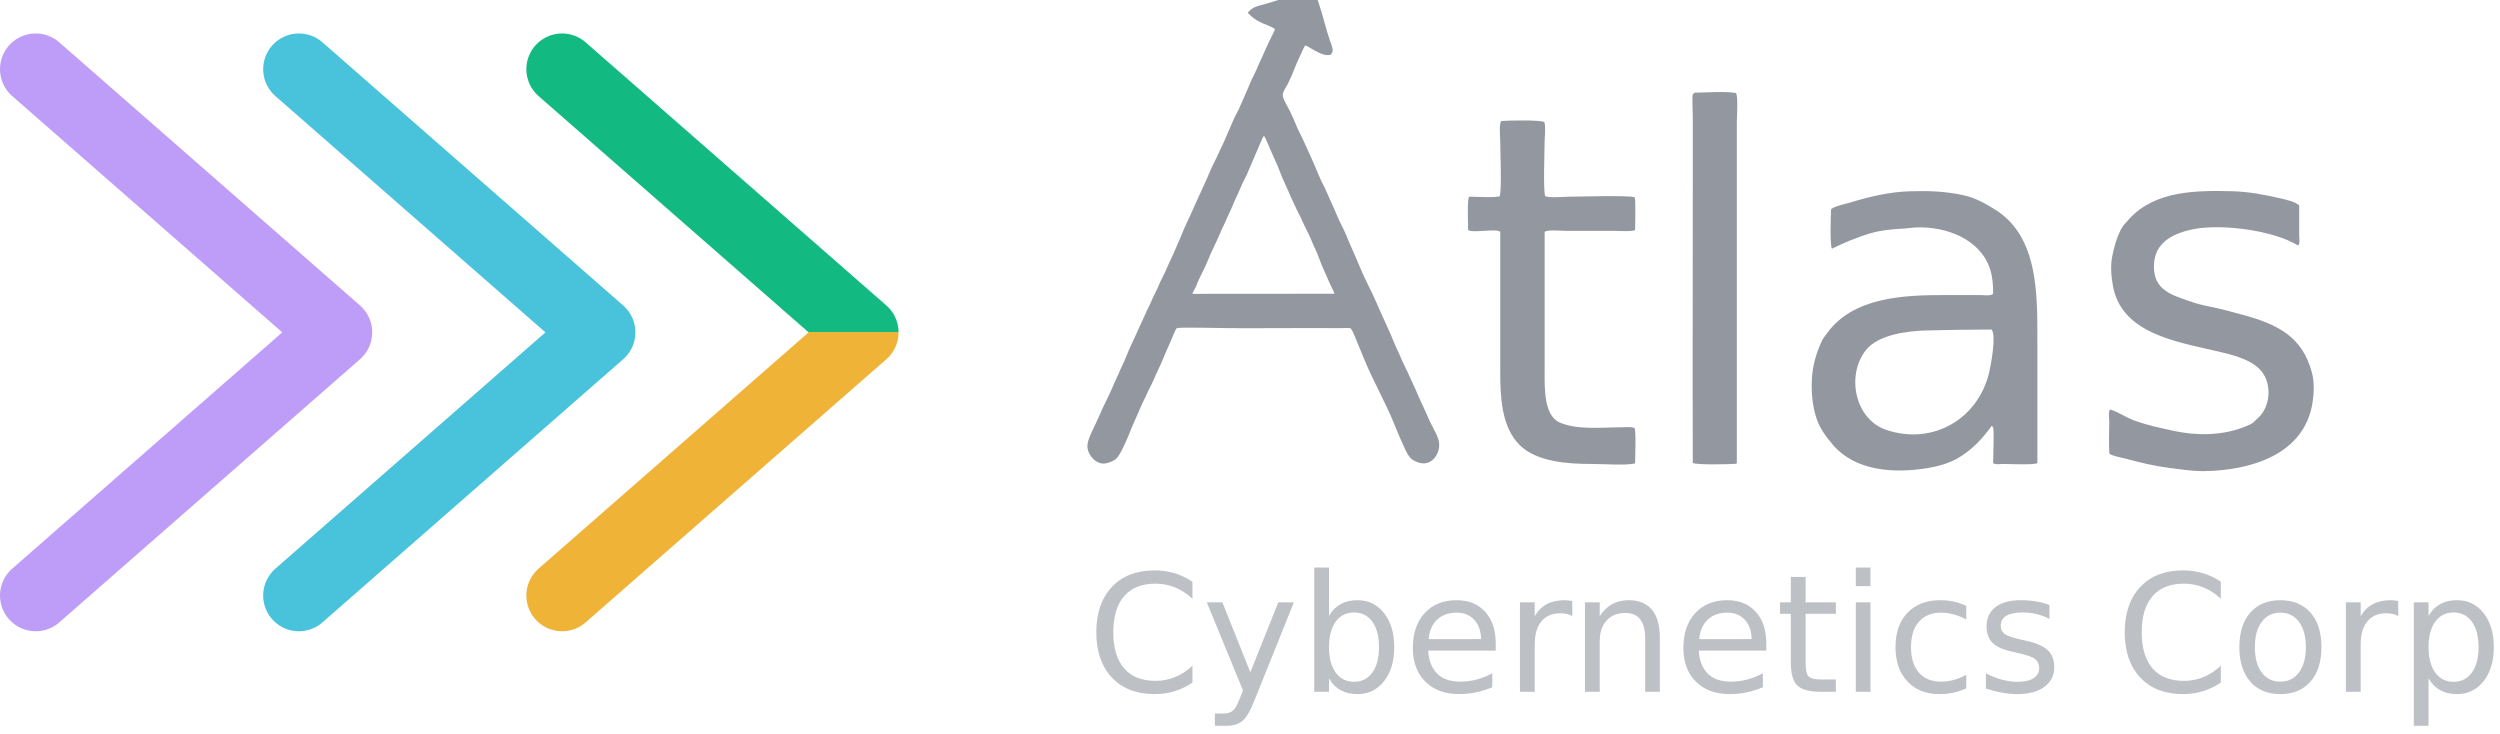
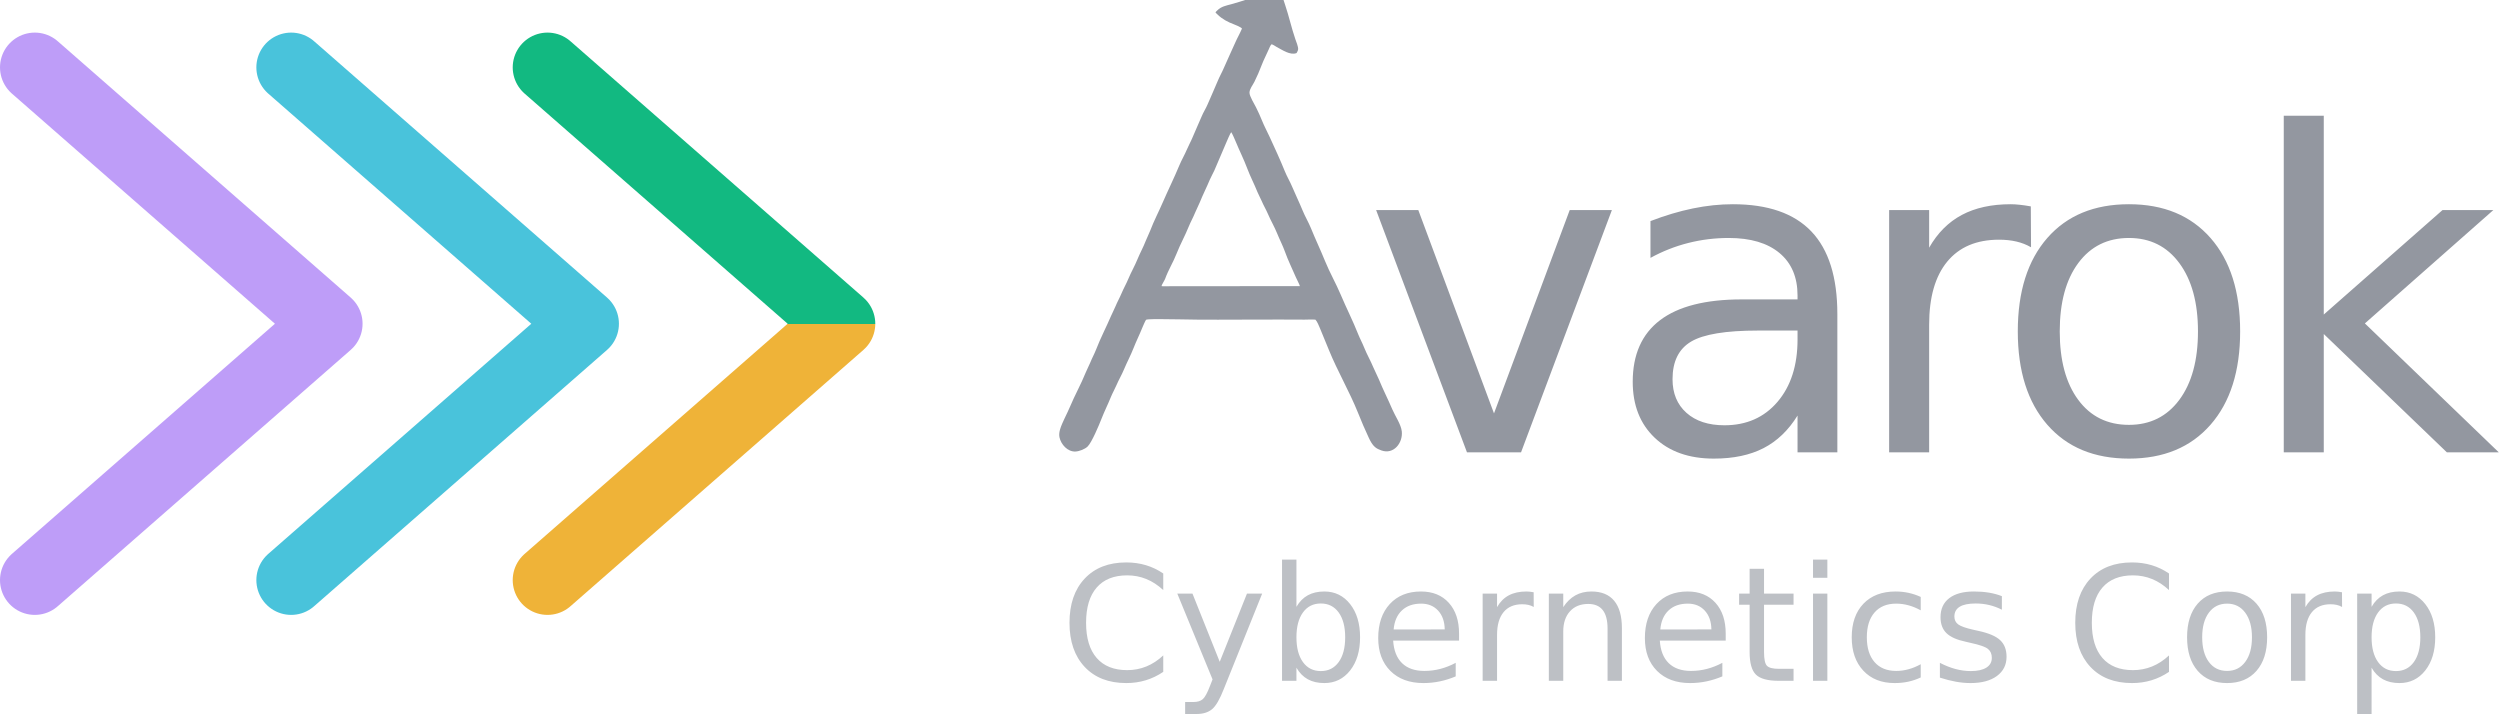
- <svg xmlns="http://www.w3.org/2000/svg" viewBox="0 0 1329.9 390" width="1329.9" height="390" role="img" aria-label="Atlas Cybernetics Corp">
+ <svg xmlns="http://www.w3.org/2000/svg" viewBox="0 0 1365.28 390" width="1365.28" height="390" role="img" aria-label="Avarok Cybernetics Corp">
  <defs>
-     <linearGradient id="gc" x1="0" y1="0" x2="0" y2="1">
+     <linearGradient id="g1" x1="0" y1="0" x2="0" y2="1">
      <stop offset="0.5" stop-color="#12B981" />
      <stop offset="0.5" stop-color="#EFB338" />
    </linearGradient>
  </defs>
  <g transform="translate(0 17.8) scale(0.5)">
    <g fill="none" stroke-width="76" stroke-linecap="round" stroke-linejoin="round">
-       <path d="M38 38L358 318L38 598" stroke="#BE9DF8" />
-       <path d="M318 38L638 318L318 598" stroke="#49C3DB" />
-       <path d="M598 38L918 318L598 598" stroke="url(#gc)" />
+       <path stroke="#BE9DF8" d="M38 38L358 318L38 598" />
+       <path stroke="#49C3DB" d="M318 38L638 318L318 598" />
+       <path stroke="url(#g1)" d="M598 38L918 318L598 598" />
    </g>
  </g>
  <path d="M718.38 174.57C716.41 174.39 714.35 174.56 712.38 174.56C707.88 174.54 703.37 174.53 698.88 174.51C683.88 174.46 668.87 174.68 653.88 174.56C647.42 174.51 640.96 174.29 634.5 174.29C632.96 174.29 627.03 174.19 625.9 174.62C625.6 174.83 624.14 178.21 623.92 178.75C622.4 182.58 620.53 186.28 619.03 190.12C617.45 194.17 615.37 198 613.71 202C612.52 204.86 610.91 207.53 609.7 210.38C608.79 212.53 607.58 214.57 606.7 216.75C605.05 220.82 603.07 224.77 601.47 228.88C600.2 232.14 596.27 241.55 594 243.81C592.53 245.28 589.44 246.47 587.38 246.58C583.06 246.82 579.39 242.73 578.58 238.75C578.29 237.3 578.54 235.77 578.95 234.38C580 230.83 582.78 225.86 584.28 222.25C586.94 215.86 590.38 209.79 592.95 203.38C593.7 201.51 594.71 199.75 595.46 197.88C596.4 195.5 597.67 193.26 598.59 190.88C600.98 184.67 604.1 178.74 606.72 172.62C607.49 170.82 608.46 169.07 609.2 167.25C610.17 164.87 611.47 162.63 612.46 160.25C613.59 157.54 615.09 154.97 616.21 152.25C617.7 148.64 619.71 145.24 621.17 141.62C622.55 138.24 624.36 135.03 625.67 131.62C626.43 129.68 627.42 127.83 628.17 125.88C630.13 120.71 632.71 115.81 634.9 110.75C637.84 103.96 641.14 97.33 643.97 90.5C645.25 87.39 647 84.48 648.3 81.38C649.16 79.3 650.32 77.34 651.17 75.25C652.75 71.34 654.62 67.54 656.22 63.62C657.17 61.3 658.58 59.19 659.54 56.88C661.28 52.68 663.26 48.58 664.95 44.38C665.97 41.86 667.36 39.49 668.41 37C670.36 32.37 672.6 27.87 674.59 23.25C675.7 20.68 677.16 18.23 678.25 15.62C677.95 14.91 674.67 13.59 673.88 13.29C670.56 12.06 667.39 10.4 664.86 7.88C664.51 7.52 664.04 7.18 663.78 6.75C664 6.36 664.44 6.04 664.75 5.72C666.89 3.52 669.65 3.06 672.5 2.28C678.24 0.72 683.82 -1.33 689.5 -3.09C692.71 -4.09 695.89 -5.3 699.25 -4.4C699.81 -3.84 701.47 1.64 701.85 2.75C703.93 8.88 705.29 15.25 707.4 21.38C707.88 22.75 709.03 25.5 708.93 26.88C708.89 27.51 708.63 27.96 708.33 28.5C708.27 28.62 708.14 28.96 708 29.01C704.55 30.31 700.2 27.21 697.25 25.68C696.59 25.34 695.05 24.19 694.38 24.19C693.88 24.52 693.06 26.52 692.8 27.12C691.59 29.93 690.13 32.63 689.04 35.5C687.86 38.62 686.5 41.77 685.01 44.75C684.12 46.53 682.39 48.54 682.36 50.62C682.34 52.54 685.02 56.77 685.93 58.62C687.11 61 688.23 63.42 689.21 65.88C690.42 68.9 692 71.79 693.36 74.75C696.23 80.99 699.12 87.25 701.7 93.62C702.86 96.49 704.49 99.15 705.67 102C707.47 106.32 709.57 110.53 711.34 114.88C712.69 118.2 714.57 121.3 715.92 124.62C718.35 130.63 721.16 136.49 723.59 142.5C726.12 148.76 729.54 154.66 732.16 160.88C735.22 168.14 738.82 175.17 741.71 182.5C742.69 184.96 743.98 187.29 744.96 189.75C746.45 193.5 748.51 197.02 750.05 200.75C750.96 202.95 752.15 205.04 753.05 207.25C755.28 212.74 758.02 218.04 760.33 223.5C761.83 227.04 765.16 231.84 765.54 235.62C766.18 241.92 761.06 248.41 754.38 245.98C753.06 245.5 751.95 245.04 750.88 244.13C749.42 242.9 748.32 240.8 747.53 239.12C745.41 234.63 743.5 230.11 741.65 225.5C736.95 213.77 730.48 202.83 725.72 191.12C724.11 187.16 722.43 183.22 720.84 179.25C720.37 178.08 719.25 175.41 718.38 174.57ZM709.88 156.25C709.97 156.01 707.99 152.12 707.73 151.5C705.72 146.81 703.41 142.19 701.7 137.38C700.49 134 698.8 130.82 697.47 127.5C696.01 123.86 693.98 120.48 692.45 116.88C691.4 114.41 689.99 112.1 688.95 109.62C688.28 108.02 687.36 106.5 686.71 104.88C684.96 100.49 682.74 96.3 681.09 91.88C679.28 87.03 676.92 82.4 674.96 77.62C674.65 76.85 672.8 72.53 672.38 72.19C671.88 72.65 669.92 77.32 669.52 78.25C667.43 83.22 665.31 88.18 663.16 93.12C662.42 94.81 661.41 96.41 660.7 98.12C658.96 102.33 656.86 106.4 655.17 110.62C654.42 112.49 653.42 114.26 652.67 116.12C651.63 118.72 650.22 121.16 649.18 123.75C647.17 128.75 644.51 133.48 642.55 138.5C640.72 143.19 637.99 147.51 636.3 152.25C635.96 153.2 634.36 155.57 634.31 156.25C634.66 156.47 639.11 156.29 639.88 156.29C644.79 156.29 649.71 156.29 654.62 156.3C673.04 156.33 691.46 156.29 709.88 156.25Z" fill="#9397A0" />
-   <path d="M923.5 246.72C920.1 247 902.67 247.38 900.5 246.3C900.31 197.3 900.5 148.3 900.5 99.3C900.5 86.97 900.5 74.63 900.5 62.3C900.5 60.53 900.02 51.26 900.5 50.3C900.71 49.88 901.16 49.63 901.49 49.3C907.98 49.27 917.34 48.45 923.5 49.46C924.7 51.87 923.92 62.02 923.92 65.3C923.92 78.63 923.92 91.97 923.92 105.3C923.92 152.3 923.92 199.3 923.92 246.3C923.78 246.44 923.64 246.58 923.5 246.72ZM869.5 246.61C864.05 247.66 852.58 246.8 846.5 246.8C834.42 246.8 817.64 245.81 808.5 236.84C798.75 227.27 798.07 211.15 798.07 198.3C798.07 173.3 798.07 148.3 798.07 123.3C795.87 121.36 782.95 124.22 780.99 122.3C780.99 119.51 780.4 106.07 781.5 104.63C783.91 104.63 796.74 105.3 797.88 104.3C798.9 98.86 798.07 81.92 798.07 75.3C798.07 72.53 797.34 66.74 798.5 64.44C801.62 64 819.63 63.73 821.5 64.95C822.37 66.68 821.68 73.07 821.68 75.3C821.68 80.88 820.86 100.28 821.95 104.3C823.83 105.43 831.91 104.63 834.5 104.63C840.74 104.63 865.31 103.82 869.5 104.89C870.27 105.91 869.81 119.91 869.81 122.3C868.76 123.35 860.42 122.8 858.5 122.8C849.83 122.8 841.17 122.8 832.5 122.8C829.91 122.8 823.69 122.08 821.68 123.3C821.68 148.3 821.68 173.3 821.68 198.3C821.68 205.87 821.19 220.89 829.5 224.66C838.77 228.88 852.45 227.3 862.5 227.3C864.73 227.3 867.41 226.88 869.5 227.68C870.42 229.51 869.81 243.23 869.81 246.3C869.7 246.4 869.6 246.5 869.5 246.61ZM1060.27 156.3C1060.27 151.98 1060.02 147.43 1058.69 143.3C1053.46 127.12 1035.38 120.45 1019.5 120.98C1017.16 121.06 1014.84 121.48 1012.5 121.61C1006.94 121.9 1000.88 122.41 995.5 123.96C988.15 126.08 981.37 128.96 974.5 132.3C973.39 130.05 973.87 114.72 974.07 111.3C975.67 109.7 982.09 108.39 984.5 107.66C994.5 104.59 1004.95 102.14 1015.5 101.77C1025.45 101.43 1034.75 101.72 1044.5 103.85C1050.78 105.22 1056.16 108.25 1061.5 111.6C1084.32 125.92 1083.75 156.6 1083.8 180.3C1083.82 191.97 1083.8 203.63 1083.8 215.3C1083.8 225.63 1083.8 235.97 1083.8 246.3C1082.62 247.48 1068.13 246.8 1065.5 246.8C1064.14 246.8 1061.31 247.34 1060.27 246.3C1060.27 243.6 1060.86 228.67 1060.25 227.3C1060.11 226.98 1059.75 226.81 1059.5 226.57C1054.38 233.56 1049.05 239.36 1041.5 243.72C1036.71 246.48 1030.93 248.1 1025.5 248.99C1007.96 251.85 987.11 250.94 974.75 236.3C971.18 232.06 967.95 227.67 966.22 222.3C964.12 215.8 963.55 209.13 963.82 202.3C964.11 194.66 966.1 188.1 969.18 181.3C969.85 179.84 970.98 178.6 971.91 177.3C985.72 157.98 1012.87 156.96 1034.5 156.96C1040.83 156.96 1047.17 156.96 1053.5 156.96C1055.49 156.96 1058.75 157.61 1060.27 156.3ZM1122.12 241.3C1121.69 235.69 1122.05 229.93 1122.05 224.3C1122.05 222.66 1121.39 219.03 1122.5 217.83C1127.03 219.18 1131.02 222.16 1135.5 223.75C1142.74 226.31 1148.15 227.4 1155.5 229.02C1169.63 232.15 1184.44 231.82 1197.5 225.55C1198.62 225.02 1199.54 223.76 1200.5 222.98C1207.77 217.1 1208.92 204.54 1202.87 197.3C1197.47 190.84 1186.34 188.46 1178.5 186.63C1157.89 181.81 1128.62 177.32 1124.04 152.3C1123.09 147.1 1122.61 141.51 1123.63 136.3C1124.62 131.29 1125.87 126.88 1128.11 122.3C1129.19 120.09 1131.17 118.09 1132.82 116.3C1146.57 101.34 1168.68 101.24 1187.5 101.74C1196.38 101.97 1204.91 103.59 1213.5 105.61C1216.01 106.2 1221.38 107.42 1223.08 109.3C1223.08 114.63 1223.09 119.97 1223.08 125.3C1223.08 126.67 1223.65 129.69 1222.5 130.61C1208.86 122.16 1178.9 118.37 1163.5 122.65C1153.35 125.47 1145.64 130.56 1145.81 142.3C1145.99 154.18 1155.05 156.86 1164.5 160.13C1167.79 161.27 1171.06 162.26 1174.5 162.91C1180.88 164.12 1187.25 165.87 1193.5 167.59C1211.39 172.51 1224.83 178.99 1229.87 198.3C1231.19 203.37 1230.95 209.2 1230.15 214.3C1225.77 242.07 1196.86 250.29 1172.5 250.62C1166.55 250.7 1160.38 249.73 1154.5 248.99C1146.23 247.95 1138.5 246.09 1130.5 243.92C1128.61 243.41 1123.37 242.54 1122.12 241.3ZM1059.5 175.3C1047.82 175.3 1036.18 175.49 1024.5 175.8C1014.67 176.06 999.06 178 992.54 186.3C982.05 199.65 986.59 223.01 1003.5 228.71C1027.99 236.96 1052.17 223.07 1058.11 198.3C1059.16 193.93 1061.99 178.53 1059.5 175.3Z" fill="#9397A0" />
-   <path d="M634.33 309.47L634.33 318.52C631.45 315.82 628.37 313.81 625.1 312.48C621.82 311.15 618.35 310.48 614.66 310.48C607.41 310.48 601.86 312.7 598 317.14C594.16 321.57 592.24 327.98 592.24 336.36C592.24 344.71 594.16 351.11 598 355.55C601.86 359.98 607.41 362.19 614.66 362.19C618.35 362.19 621.82 361.52 625.1 360.19C628.37 358.86 631.45 356.84 634.33 354.16L634.33 363.11C631.33 365.15 628.15 366.68 624.8 367.7C621.45 368.72 617.9 369.23 614.16 369.23C604.55 369.23 596.99 366.3 591.47 360.42C585.95 354.55 583.19 346.53 583.19 336.36C583.19 326.16 585.95 318.12 591.47 312.25C596.99 306.37 604.55 303.42 614.16 303.42C617.95 303.42 621.52 303.93 624.88 304.94C628.23 305.95 631.38 307.46 634.33 309.47ZM667.39 372.42C665.18 378.09 663.02 381.78 660.92 383.5C658.82 385.23 656.02 386.09 652.51 386.09L646.26 386.09L646.26 379.56L650.86 379.56C653.01 379.56 654.68 379.05 655.87 378.03C657.06 377.01 658.38 374.6 659.82 370.8L661.21 367.23L641.98 320.42L650.26 320.42L665.14 357.64L680 320.42L688.28 320.42ZM733.57 344.25C733.57 338.5 732.39 333.99 730.03 330.72C727.66 327.45 724.41 325.81 720.28 325.81C716.14 325.81 712.89 327.45 710.53 330.72C708.16 333.99 706.98 338.5 706.98 344.25C706.98 350 708.16 354.51 710.53 357.78C712.89 361.05 716.14 362.69 720.28 362.69C724.41 362.69 727.66 361.05 730.03 357.78C732.39 354.51 733.57 350 733.57 344.25ZM706.98 327.64C708.61 324.81 710.69 322.71 713.2 321.34C715.71 319.97 718.7 319.28 722.18 319.28C727.96 319.28 732.66 321.57 736.26 326.16C739.88 330.74 741.68 336.77 741.68 344.25C741.68 351.73 739.88 357.77 736.26 362.36C732.66 366.95 727.96 369.23 722.18 369.23C718.7 369.23 715.71 368.54 713.2 367.17C710.69 365.8 708.61 363.7 706.98 360.86L706.98 368L699.12 368L699.12 301.91L706.98 301.91ZM795.67 342.25L795.67 346.08L759.73 346.08C760.07 351.46 761.69 355.57 764.59 358.39C767.5 361.2 771.54 362.61 776.73 362.61C779.73 362.61 782.64 362.24 785.45 361.5C788.27 360.76 791.07 359.66 793.84 358.19L793.84 365.58C791.04 366.77 788.16 367.68 785.21 368.3C782.28 368.92 779.29 369.23 776.26 369.23C768.67 369.23 762.65 367.03 758.21 362.61C753.79 358.2 751.57 352.21 751.57 344.67C751.57 336.89 753.68 330.71 757.89 326.14C762.09 321.57 767.77 319.28 774.9 319.28C781.3 319.28 786.36 321.34 790.07 325.47C793.8 329.59 795.67 335.18 795.67 342.25ZM787.86 339.97C787.8 335.69 786.61 332.28 784.26 329.73C781.93 327.18 778.83 325.91 774.98 325.91C770.62 325.91 767.14 327.14 764.51 329.61C761.89 332.07 760.39 335.53 760 340ZM836.41 327.73C835.54 327.23 834.57 326.85 833.54 326.61C832.5 326.36 831.37 326.23 830.13 326.23C825.71 326.23 822.32 327.67 819.96 330.55C817.59 333.42 816.41 337.55 816.41 342.94L816.41 368L808.55 368L808.55 320.42L816.41 320.42L816.41 327.81C818.04 324.93 820.18 322.79 822.82 321.39C825.45 319.98 828.65 319.28 832.43 319.28C832.96 319.28 833.54 319.32 834.19 319.39C834.85 319.45 835.57 319.56 836.36 319.7ZM882.97 339.28L882.97 368L875.16 368L875.16 339.53C875.16 335.03 874.28 331.67 872.52 329.44C870.77 327.2 868.13 326.08 864.61 326.08C860.39 326.08 857.07 327.42 854.63 330.11C852.2 332.8 850.99 336.46 850.99 341.11L850.99 368L843.13 368L843.13 320.42L850.99 320.42L850.99 327.81C852.85 324.95 855.05 322.81 857.58 321.41C860.12 319.99 863.05 319.28 866.36 319.28C871.83 319.28 875.96 320.98 878.77 324.36C881.57 327.73 882.97 332.71 882.97 339.28ZM939.59 342.25L939.59 346.08L903.66 346.08C904 351.46 905.62 355.57 908.52 358.39C911.42 361.2 915.47 362.61 920.66 362.61C923.66 362.61 926.56 362.24 929.38 361.5C932.2 360.76 934.99 359.66 937.77 358.19L937.77 365.58C934.96 366.77 932.09 367.68 929.14 368.3C926.2 368.92 923.22 369.23 920.19 369.23C912.59 369.23 906.58 367.03 902.14 362.61C897.71 358.2 895.5 352.21 895.5 344.67C895.5 336.89 897.6 330.71 901.81 326.14C906.02 321.57 911.69 319.28 918.83 319.28C925.22 319.28 930.28 321.34 934 325.47C937.73 329.59 939.59 335.18 939.59 342.25ZM931.78 339.97C931.73 335.69 930.53 332.28 928.19 329.73C925.85 327.18 922.76 325.91 918.91 325.91C914.55 325.91 911.06 327.14 908.44 329.61C905.82 332.07 904.32 335.53 903.92 340ZM960.5 306.91L960.5 320.42L976.6 320.42L976.6 326.5L960.5 326.5L960.5 352.33C960.5 356.2 961.03 358.7 962.08 359.8C963.14 360.9 965.3 361.45 968.57 361.45L976.6 361.45L976.6 368L968.57 368C962.54 368 958.37 366.88 956.08 364.62C953.79 362.38 952.64 358.28 952.64 352.33L952.64 326.5L946.91 326.5L946.91 320.42L952.64 320.42L952.64 306.91ZM987.22 320.42L995.04 320.42L995.04 368L987.22 368ZM987.22 301.91L995.04 301.91L995.04 311.8L987.22 311.8ZM1045.97 322.25L1045.97 329.56C1043.76 328.34 1041.54 327.43 1039.31 326.83C1037.09 326.21 1034.85 325.91 1032.59 325.91C1027.52 325.91 1023.58 327.52 1020.78 330.73C1017.98 333.95 1016.58 338.45 1016.58 344.25C1016.58 350.06 1017.98 354.58 1020.78 357.8C1023.58 361.01 1027.52 362.61 1032.59 362.61C1034.85 362.61 1037.09 362.31 1039.31 361.7C1041.54 361.09 1043.76 360.17 1045.97 358.95L1045.97 366.17C1043.79 367.2 1041.53 367.96 1039.19 368.47C1036.85 368.98 1034.37 369.23 1031.73 369.23C1024.57 369.23 1018.88 366.98 1014.66 362.48C1010.44 357.98 1008.33 351.9 1008.33 344.25C1008.33 336.49 1010.46 330.39 1014.72 325.95C1018.99 321.51 1024.83 319.28 1032.25 319.28C1034.66 319.28 1037 319.53 1039.3 320.03C1041.59 320.52 1043.81 321.26 1045.97 322.25ZM1090.23 321.83L1090.23 329.22C1088.02 328.09 1085.73 327.23 1083.34 326.67C1080.97 326.1 1078.5 325.81 1075.95 325.81C1072.08 325.81 1069.16 326.41 1067.22 327.61C1065.28 328.8 1064.31 330.58 1064.31 332.95C1064.31 334.77 1065 336.19 1066.39 337.22C1067.79 338.25 1070.58 339.23 1074.77 340.17L1077.45 340.77C1082.99 341.95 1086.93 343.63 1089.27 345.8C1091.61 347.96 1092.78 350.99 1092.78 354.88C1092.78 359.29 1091.03 362.79 1087.53 365.38C1084.04 367.95 1079.23 369.23 1073.11 369.23C1070.57 369.23 1067.91 368.98 1065.14 368.48C1062.38 368 1059.47 367.26 1056.42 366.27L1056.42 358.19C1059.3 359.69 1062.15 360.81 1064.95 361.56C1067.75 362.31 1070.53 362.69 1073.28 362.69C1076.97 362.69 1079.8 362.06 1081.78 360.8C1083.76 359.54 1084.75 357.76 1084.75 355.47C1084.75 353.34 1084.04 351.72 1082.61 350.59C1081.18 349.46 1078.05 348.37 1073.2 347.31L1070.48 346.67C1065.64 345.65 1062.14 344.09 1059.98 341.98C1057.84 339.87 1056.77 336.98 1056.77 333.3C1056.77 328.82 1058.35 325.37 1061.52 322.94C1064.69 320.5 1069.2 319.28 1075.03 319.28C1077.91 319.28 1080.63 319.5 1083.17 319.92C1085.72 320.34 1088.08 320.98 1090.23 321.83ZM1181.4 309.47L1181.4 318.52C1178.51 315.82 1175.43 313.81 1172.16 312.48C1168.89 311.15 1165.41 310.48 1161.73 310.48C1154.48 310.48 1148.92 312.7 1145.07 317.14C1141.23 321.57 1139.3 327.98 1139.3 336.36C1139.3 344.71 1141.23 351.11 1145.07 355.55C1148.92 359.98 1154.48 362.19 1161.73 362.19C1165.41 362.19 1168.89 361.52 1172.16 360.19C1175.43 358.86 1178.51 356.84 1181.4 354.16L1181.4 363.11C1178.4 365.15 1175.22 366.68 1171.87 367.7C1168.51 368.72 1164.96 369.23 1161.23 369.23C1151.62 369.23 1144.06 366.3 1138.54 360.42C1133.02 354.55 1130.26 346.53 1130.26 336.36C1130.26 326.16 1133.02 318.12 1138.54 312.25C1144.06 306.37 1151.62 303.42 1161.23 303.42C1165.02 303.42 1168.59 303.93 1171.95 304.94C1175.3 305.95 1178.45 307.46 1181.4 309.47ZM1213.09 325.91C1208.89 325.91 1205.58 327.54 1203.14 330.81C1200.71 334.09 1199.5 338.56 1199.5 344.25C1199.5 349.95 1200.71 354.43 1203.12 357.7C1205.55 360.98 1208.88 362.61 1213.09 362.61C1217.25 362.61 1220.55 360.97 1222.98 357.69C1225.42 354.4 1226.64 349.92 1226.64 344.25C1226.64 338.62 1225.42 334.15 1222.98 330.86C1220.55 327.56 1217.25 325.91 1213.09 325.91ZM1213.09 319.28C1219.88 319.28 1225.22 321.49 1229.09 325.91C1232.98 330.32 1234.92 336.44 1234.92 344.25C1234.92 352.04 1232.98 358.16 1229.09 362.59C1225.22 367.02 1219.88 369.23 1213.09 369.23C1206.26 369.23 1200.91 367.02 1197.05 362.59C1193.18 358.16 1191.25 352.04 1191.25 344.25C1191.25 336.44 1193.18 330.32 1197.05 325.91C1200.91 321.49 1206.26 319.28 1213.09 319.28ZM1275.79 327.73C1274.91 327.23 1273.95 326.85 1272.91 326.61C1271.88 326.36 1270.75 326.23 1269.51 326.23C1265.09 326.23 1261.7 327.67 1259.34 330.55C1256.97 333.42 1255.79 337.55 1255.79 342.94L1255.79 368L1247.93 368L1247.93 320.42L1255.79 320.42L1255.79 327.81C1257.42 324.93 1259.56 322.79 1262.2 321.39C1264.83 319.98 1268.03 319.28 1271.8 319.28C1272.34 319.28 1272.92 319.32 1273.57 319.39C1274.23 319.45 1274.95 319.56 1275.74 319.7ZM1291.89 360.86L1291.89 386.09L1284.04 386.09L1284.04 320.42L1291.89 320.42L1291.89 327.64C1293.53 324.81 1295.6 322.71 1298.11 321.34C1300.62 319.97 1303.62 319.28 1307.1 319.28C1312.88 319.28 1317.57 321.57 1321.18 326.16C1324.79 330.74 1326.6 336.77 1326.6 344.25C1326.6 351.73 1324.79 357.77 1321.18 362.36C1317.57 366.95 1312.88 369.23 1307.1 369.23C1303.62 369.23 1300.62 368.54 1298.11 367.17C1295.6 365.8 1293.53 363.7 1291.89 360.86ZM1318.49 344.25C1318.49 338.5 1317.3 333.99 1314.94 330.72C1312.57 327.45 1309.32 325.81 1305.19 325.81C1301.05 325.81 1297.8 327.45 1295.44 330.72C1293.07 333.99 1291.89 338.5 1291.89 344.25C1291.89 350 1293.07 354.51 1295.44 357.78C1297.8 361.05 1301.05 362.69 1305.19 362.69C1309.32 362.69 1312.57 361.05 1314.94 357.78C1317.3 354.51 1318.49 350 1318.49 344.25ZM578.3 287.24" fill="#BDC0C5" />
+   <path d="M751.52 114.72H774.55L815.89 225.76L857.24 114.72H880.27L830.66 247.02H801.13Z M960.04 180.52Q933.70 180.52 923.54 186.54Q913.39 192.56 913.39 207.09Q913.39 218.67 921.00 225.46Q928.62 232.25 941.74 232.25Q959.81 232.25 970.73 219.44Q981.66 206.62 981.66 185.36V180.52ZM1003.40 171.54V247.02H981.66V226.94Q974.22 238.99 963.12 244.72Q952.01 250.45 935.95 250.45Q915.63 250.45 903.64 239.05Q891.65 227.65 891.65 208.51Q891.65 186.19 906.59 174.85Q921.54 163.51 951.19 163.51H981.66V161.38Q981.66 146.38 971.80 138.17Q961.93 129.96 944.10 129.96Q932.76 129.96 922.01 132.68Q911.26 135.39 901.34 140.83V120.74Q913.27 116.14 924.49 113.83Q935.71 111.53 946.34 111.53Q975.05 111.53 989.22 126.41Q1003.40 141.30 1003.40 171.54Z M1109.17 135.04Q1105.50 132.91 1101.19 131.91Q1096.88 130.90 1091.68 130.90Q1073.26 130.90 1063.39 142.89Q1053.53 154.88 1053.53 177.33V247.02H1031.68V114.72H1053.53V135.27Q1060.38 123.23 1071.37 117.38Q1082.35 111.53 1098.06 111.53Q1100.31 111.53 1103.02 111.83Q1105.74 112.12 1109.05 112.71Z M1162.65 129.96Q1145.17 129.96 1135.01 143.60Q1124.85 157.25 1124.85 180.99Q1124.85 204.73 1134.95 218.37Q1145.05 232.02 1162.65 232.02Q1180.02 232.02 1190.18 218.32Q1200.34 204.61 1200.34 180.99Q1200.34 157.48 1190.18 143.72Q1180.02 129.96 1162.65 129.96ZM1162.65 111.53Q1191.00 111.53 1207.19 129.96Q1223.37 148.39 1223.37 180.99Q1223.37 213.47 1207.19 231.96Q1191.00 250.45 1162.65 250.45Q1134.19 250.45 1118.06 231.96Q1101.94 213.47 1101.94 180.99Q1101.94 148.39 1118.06 129.96Q1134.19 111.53 1162.65 111.53Z M1247.19 63.22H1269.04V171.77L1333.89 114.72H1361.65L1291.49 176.62L1364.61 247.02H1336.26L1269.04 182.41V247.02H1247.19Z" fill="#9397A0" />
+   <path d="M635.27 313.19L635.27 313.19L635.27 322.25Q630.93 318.21 626.02 316.21Q621.11 314.21 615.58 314.21L615.58 314.21Q604.69 314.21 598.91 320.87Q593.12 327.52 593.12 340.11L593.12 340.11Q593.12 352.66 598.91 359.32Q604.69 365.97 615.58 365.97L615.58 365.97Q621.11 365.97 626.02 363.97Q630.93 361.98 635.27 357.93L635.27 357.93L635.27 366.91Q630.76 369.97 625.72 371.50Q620.68 373.03 615.07 373.03L615.07 373.03Q600.65 373.03 592.36 364.21Q584.06 355.38 584.06 340.11L584.06 340.11Q584.06 324.80 592.36 315.98Q600.65 307.15 615.07 307.15L615.07 307.15Q620.77 307.15 625.81 308.66Q630.85 310.17 635.27 313.19ZM689.29 324.16L668.36 376.22Q665.04 384.73 661.90 387.32Q658.75 389.92 653.47 389.92L653.47 389.92L647.22 389.92L647.22 383.37L651.82 383.37Q655.05 383.37 656.83 381.84Q658.62 380.31 660.79 374.61L660.79 374.61L662.19 371.03L642.93 324.16L651.22 324.16L666.11 361.42L680.99 324.16L689.29 324.16ZM734.62 348.02L734.62 348.02Q734.62 339.39 731.07 334.48Q727.52 329.57 721.31 329.57L721.31 329.57Q715.10 329.57 711.55 334.48Q708.00 339.39 708.00 348.02L708.00 348.02Q708.00 356.66 711.55 361.57Q715.10 366.48 721.31 366.48L721.31 366.48Q727.52 366.48 731.07 361.57Q734.62 356.66 734.62 348.02ZM708.00 305.62L708.00 331.39Q710.47 327.14 714.23 325.08Q717.99 323.02 723.23 323.02L723.23 323.02Q731.90 323.02 737.33 329.91Q742.75 336.80 742.75 348.02L742.75 348.02Q742.75 359.25 737.33 366.14Q731.90 373.03 723.23 373.03L723.23 373.03Q717.99 373.03 714.23 370.97Q710.47 368.91 708.00 364.65L708.00 364.65L708.00 371.80L700.13 371.80L700.13 305.62L708.00 305.62ZM796.81 346.03L796.81 346.03L796.81 349.85L760.82 349.85Q761.33 357.93 765.69 362.17Q770.05 366.40 777.84 366.40L777.84 366.40Q782.34 366.40 786.58 365.29Q790.81 364.19 794.98 361.98L794.98 361.98L794.98 369.38Q790.77 371.16 786.34 372.10Q781.92 373.03 777.37 373.03L777.37 373.03Q765.97 373.03 759.31 366.40Q752.66 359.76 752.66 348.45L752.66 348.45Q752.66 336.75 758.97 329.88Q765.29 323.02 776.01 323.02L776.01 323.02Q785.62 323.02 791.21 329.20Q796.81 335.39 796.81 346.03ZM761.08 343.77L788.98 343.73Q788.89 337.31 785.39 333.48Q781.88 329.65 776.09 329.65L776.09 329.65Q769.54 329.65 765.61 333.35Q761.67 337.05 761.08 343.77L761.08 343.77ZM837.55 323.44L837.59 331.48Q836.27 330.71 834.72 330.35Q833.17 329.99 831.30 329.99L831.30 329.99Q824.66 329.99 821.11 334.31Q817.56 338.63 817.56 346.71L817.56 346.71L817.56 371.80L809.69 371.80L809.69 324.16L817.56 324.16L817.56 331.56Q820.03 327.23 823.98 325.12Q827.94 323.02 833.60 323.02L833.60 323.02Q834.40 323.02 835.38 323.12Q836.36 323.23 837.55 323.44L837.55 323.44ZM885.74 343.05L885.74 343.05L885.74 371.80L877.91 371.80L877.91 343.30Q877.91 336.54 875.28 333.18Q872.64 329.82 867.37 329.82L867.37 329.82Q861.03 329.82 857.37 333.86Q853.71 337.90 853.71 344.88L853.71 344.88L853.71 371.80L845.84 371.80L845.84 324.16L853.71 324.16L853.71 331.56Q856.52 327.27 860.33 325.14Q864.13 323.02 869.11 323.02L869.11 323.02Q877.32 323.02 881.53 328.10Q885.74 333.18 885.74 343.05ZM942.43 346.03L942.43 346.03L942.43 349.85L906.45 349.85Q906.96 357.93 911.32 362.17Q915.68 366.40 923.46 366.40L923.46 366.40Q927.97 366.40 932.20 365.29Q936.44 364.19 940.60 361.98L940.60 361.98L940.60 369.38Q936.39 371.16 931.97 372.10Q927.55 373.03 923.00 373.03L923.00 373.03Q911.60 373.03 904.94 366.40Q898.29 359.76 898.29 348.45L898.29 348.45Q898.29 336.75 904.60 329.88Q910.92 323.02 921.64 323.02L921.64 323.02Q931.25 323.02 936.84 329.20Q942.43 335.39 942.43 346.03ZM906.71 343.77L934.61 343.73Q934.52 337.31 931.01 333.48Q927.51 329.65 921.72 329.65L921.72 329.65Q915.17 329.65 911.24 333.35Q907.30 337.05 906.71 343.77L906.71 343.77ZM955.49 310.64L963.36 310.64L963.36 324.16L979.48 324.16L979.48 330.25L963.36 330.25L963.36 356.11Q963.36 361.93 964.95 363.59Q966.55 365.25 971.44 365.25L971.44 365.25L979.48 365.25L979.48 371.80L971.44 371.80Q962.38 371.80 958.94 368.42Q955.49 365.04 955.49 356.11L955.49 356.11L955.49 330.25L949.75 330.25L949.75 324.16L955.49 324.16L955.49 310.64ZM990.11 371.80L990.11 324.16L997.94 324.16L997.94 371.80L990.11 371.80ZM990.11 315.53L990.11 305.62L997.94 305.62L997.94 315.53L990.11 315.53ZM1048.93 325.99L1048.93 325.99L1048.93 333.31Q1045.62 331.48 1042.28 330.57Q1038.94 329.65 1035.54 329.65L1035.54 329.65Q1027.92 329.65 1023.71 334.48Q1019.50 339.31 1019.50 348.02L1019.50 348.02Q1019.50 356.74 1023.71 361.57Q1027.92 366.40 1035.54 366.40L1035.54 366.40Q1038.94 366.40 1042.28 365.48Q1045.62 364.57 1048.93 362.74L1048.93 362.74L1048.93 369.97Q1045.66 371.50 1042.15 372.27Q1038.64 373.03 1034.68 373.03L1034.68 373.03Q1023.92 373.03 1017.59 366.27Q1011.25 359.51 1011.25 348.02L1011.25 348.02Q1011.25 336.37 1017.65 329.69Q1024.05 323.02 1035.19 323.02L1035.19 323.02Q1038.81 323.02 1042.26 323.76Q1045.70 324.50 1048.93 325.99ZM1093.25 325.57L1093.25 325.57L1093.25 332.97Q1089.93 331.27 1086.36 330.42Q1082.79 329.57 1078.96 329.57L1078.96 329.57Q1073.13 329.57 1070.22 331.35Q1067.31 333.14 1067.31 336.71L1067.31 336.71Q1067.31 339.43 1069.39 340.99Q1071.47 342.54 1077.77 343.94L1077.77 343.94L1080.45 344.54Q1088.78 346.32 1092.29 349.58Q1095.80 352.83 1095.80 358.66L1095.80 358.66Q1095.80 365.29 1090.55 369.16Q1085.30 373.03 1076.11 373.03L1076.11 373.03Q1072.28 373.03 1068.14 372.29Q1063.99 371.54 1059.40 370.06L1059.40 370.06L1059.40 361.98Q1063.73 364.23 1067.94 365.36Q1072.15 366.48 1076.28 366.48L1076.28 366.48Q1081.81 366.48 1084.79 364.59Q1087.76 362.70 1087.76 359.25L1087.76 359.25Q1087.76 356.06 1085.62 354.36Q1083.47 352.66 1076.20 351.09L1076.20 351.09L1073.47 350.45Q1066.20 348.92 1062.97 345.75Q1059.74 342.58 1059.74 337.05L1059.74 337.05Q1059.74 330.33 1064.50 326.67Q1069.26 323.02 1078.02 323.02L1078.02 323.02Q1082.36 323.02 1086.19 323.65Q1090.02 324.29 1093.25 325.57ZM1184.52 313.19L1184.52 313.19L1184.52 322.25Q1180.19 318.21 1175.27 316.21Q1170.36 314.21 1164.83 314.21L1164.83 314.21Q1153.94 314.21 1148.16 320.87Q1142.37 327.52 1142.37 340.11L1142.37 340.11Q1142.37 352.66 1148.16 359.32Q1153.94 365.97 1164.83 365.97L1164.83 365.97Q1170.36 365.97 1175.27 363.97Q1180.19 361.98 1184.52 357.93L1184.52 357.93L1184.52 366.91Q1180.02 369.97 1174.97 371.50Q1169.93 373.03 1164.32 373.03L1164.32 373.03Q1149.90 373.03 1141.61 364.21Q1133.32 355.38 1133.32 340.11L1133.32 340.11Q1133.32 324.80 1141.61 315.98Q1149.90 307.15 1164.32 307.15L1164.32 307.15Q1170.02 307.15 1175.06 308.66Q1180.10 310.17 1184.52 313.19ZM1216.25 329.65L1216.25 329.65Q1209.96 329.65 1206.30 334.56Q1202.64 339.48 1202.64 348.02L1202.64 348.02Q1202.64 356.57 1206.28 361.49Q1209.91 366.40 1216.25 366.40L1216.25 366.40Q1222.50 366.40 1226.16 361.46Q1229.82 356.53 1229.82 348.02L1229.82 348.02Q1229.82 339.56 1226.16 334.61Q1222.50 329.65 1216.25 329.65ZM1216.25 323.02L1216.25 323.02Q1226.46 323.02 1232.29 329.65Q1238.11 336.29 1238.11 348.02L1238.11 348.02Q1238.11 359.72 1232.29 366.38Q1226.46 373.03 1216.25 373.03L1216.25 373.03Q1206.00 373.03 1200.20 366.38Q1194.39 359.72 1194.39 348.02L1194.39 348.02Q1194.39 336.29 1200.20 329.65Q1206.00 323.02 1216.25 323.02ZM1278.99 323.44L1279.03 331.48Q1277.71 330.71 1276.16 330.35Q1274.61 329.99 1272.73 329.99L1272.73 329.99Q1266.10 329.99 1262.55 334.31Q1259.00 338.63 1259.00 346.71L1259.00 346.71L1259.00 371.80L1251.13 371.80L1251.13 324.16L1259.00 324.16L1259.00 331.56Q1261.46 327.23 1265.42 325.12Q1269.37 323.02 1275.03 323.02L1275.03 323.02Q1275.84 323.02 1276.82 323.12Q1277.80 323.23 1278.99 323.44L1278.99 323.44ZM1295.15 364.65L1295.15 364.65L1295.15 389.92L1287.28 389.92L1287.28 324.16L1295.15 324.16L1295.15 331.39Q1297.61 327.14 1301.38 325.08Q1305.14 323.02 1310.37 323.02L1310.37 323.02Q1319.05 323.02 1324.47 329.91Q1329.90 336.80 1329.90 348.02L1329.90 348.02Q1329.90 359.25 1324.47 366.14Q1319.05 373.03 1310.37 373.03L1310.37 373.03Q1305.14 373.03 1301.38 370.97Q1297.61 368.91 1295.15 364.65ZM1321.77 348.02L1321.77 348.02Q1321.77 339.39 1318.22 334.48Q1314.67 329.57 1308.46 329.57L1308.46 329.57Q1302.25 329.57 1298.70 334.48Q1295.15 339.39 1295.15 348.02L1295.15 348.02Q1295.15 356.66 1298.70 361.57Q1302.25 366.48 1308.46 366.48L1308.46 366.48Q1314.67 366.48 1318.22 361.57Q1321.77 356.66 1321.77 348.02Z" fill="#BDC0C5" />
</svg>
